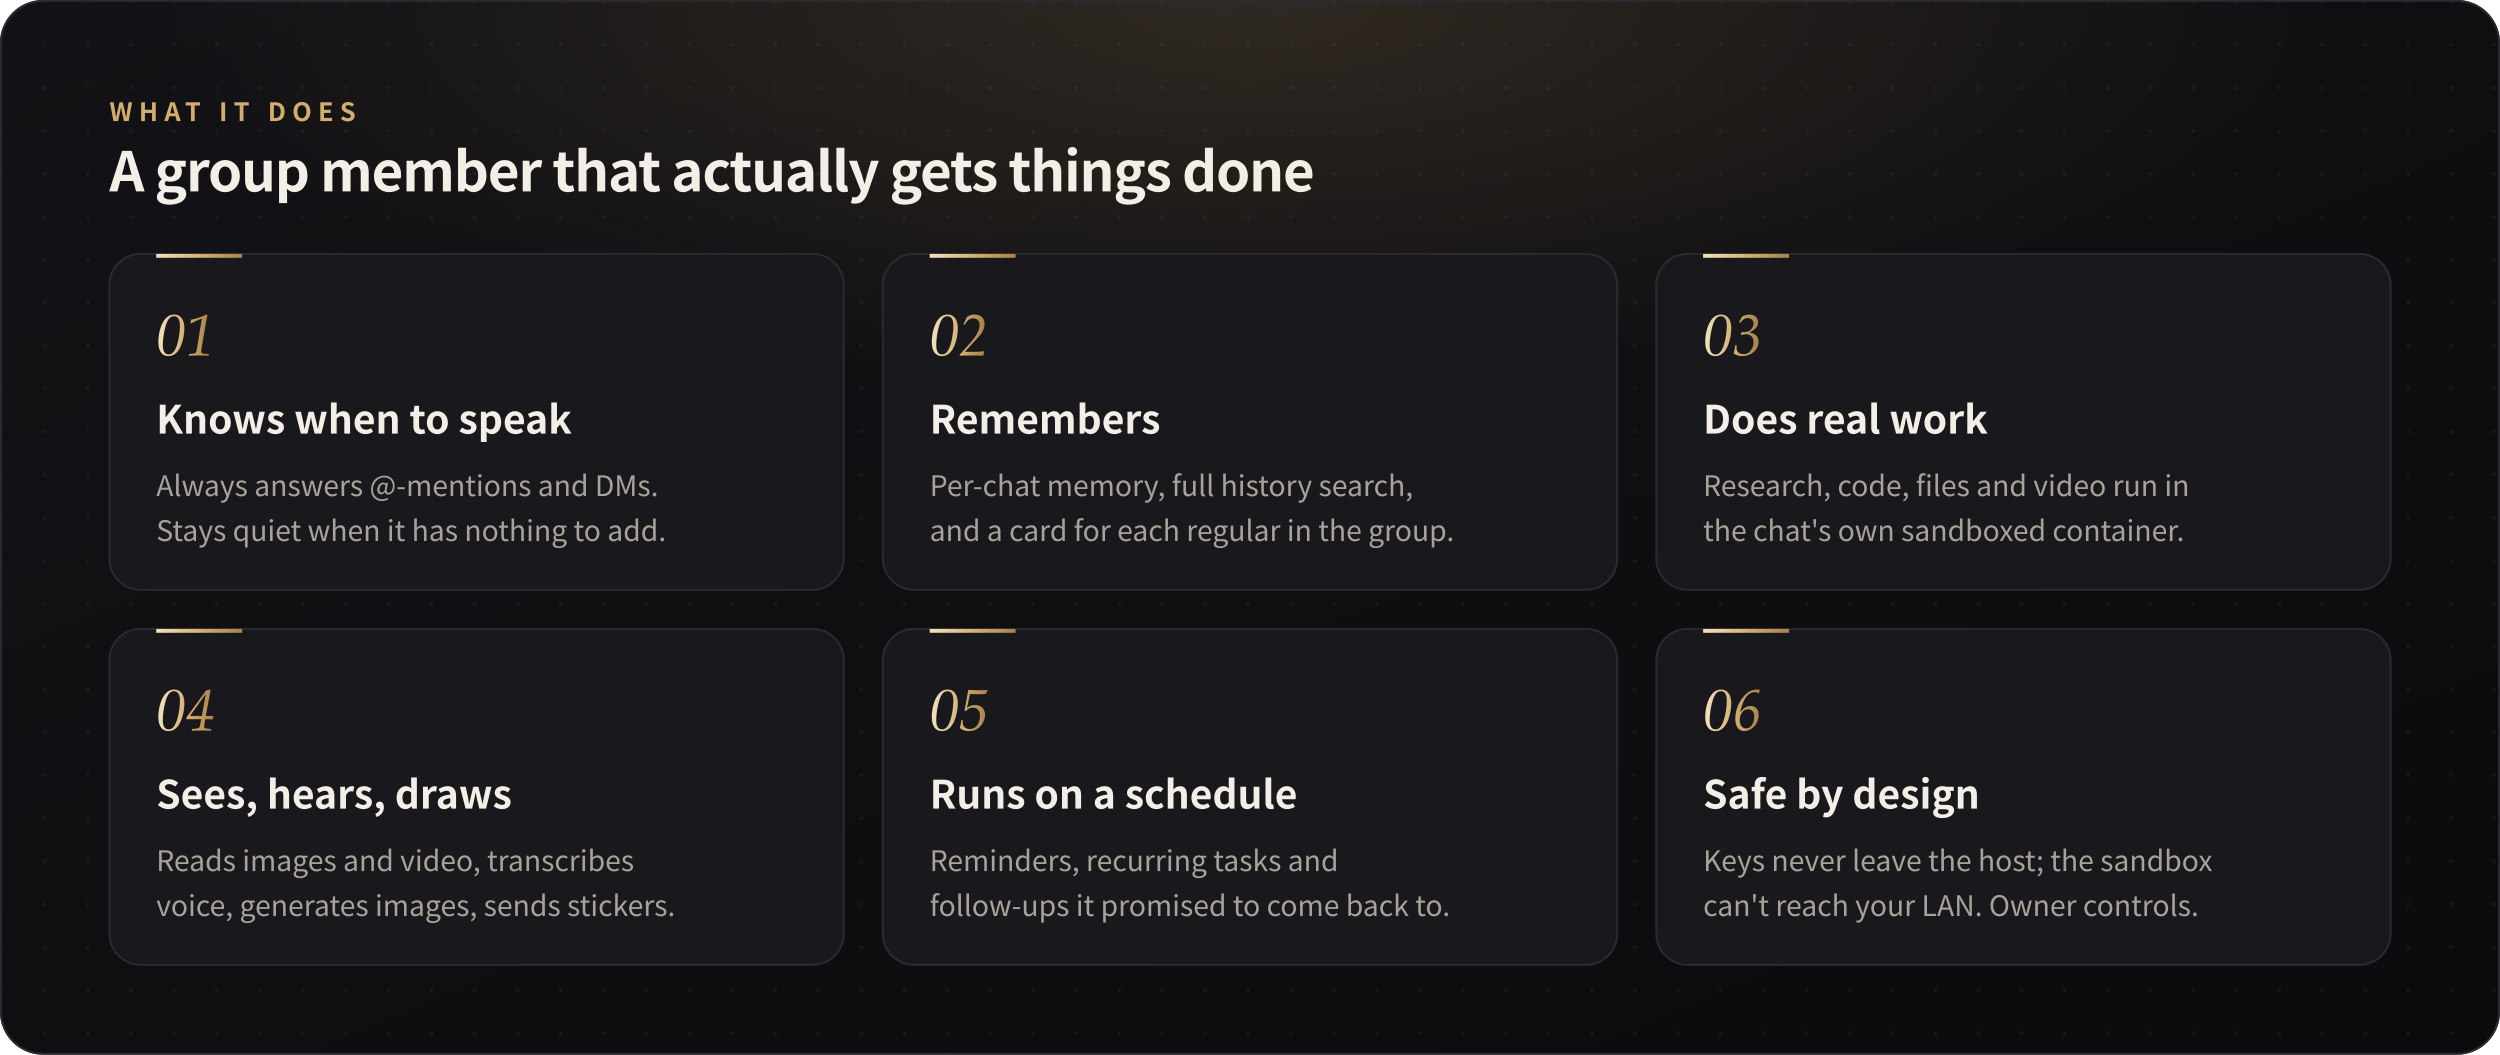
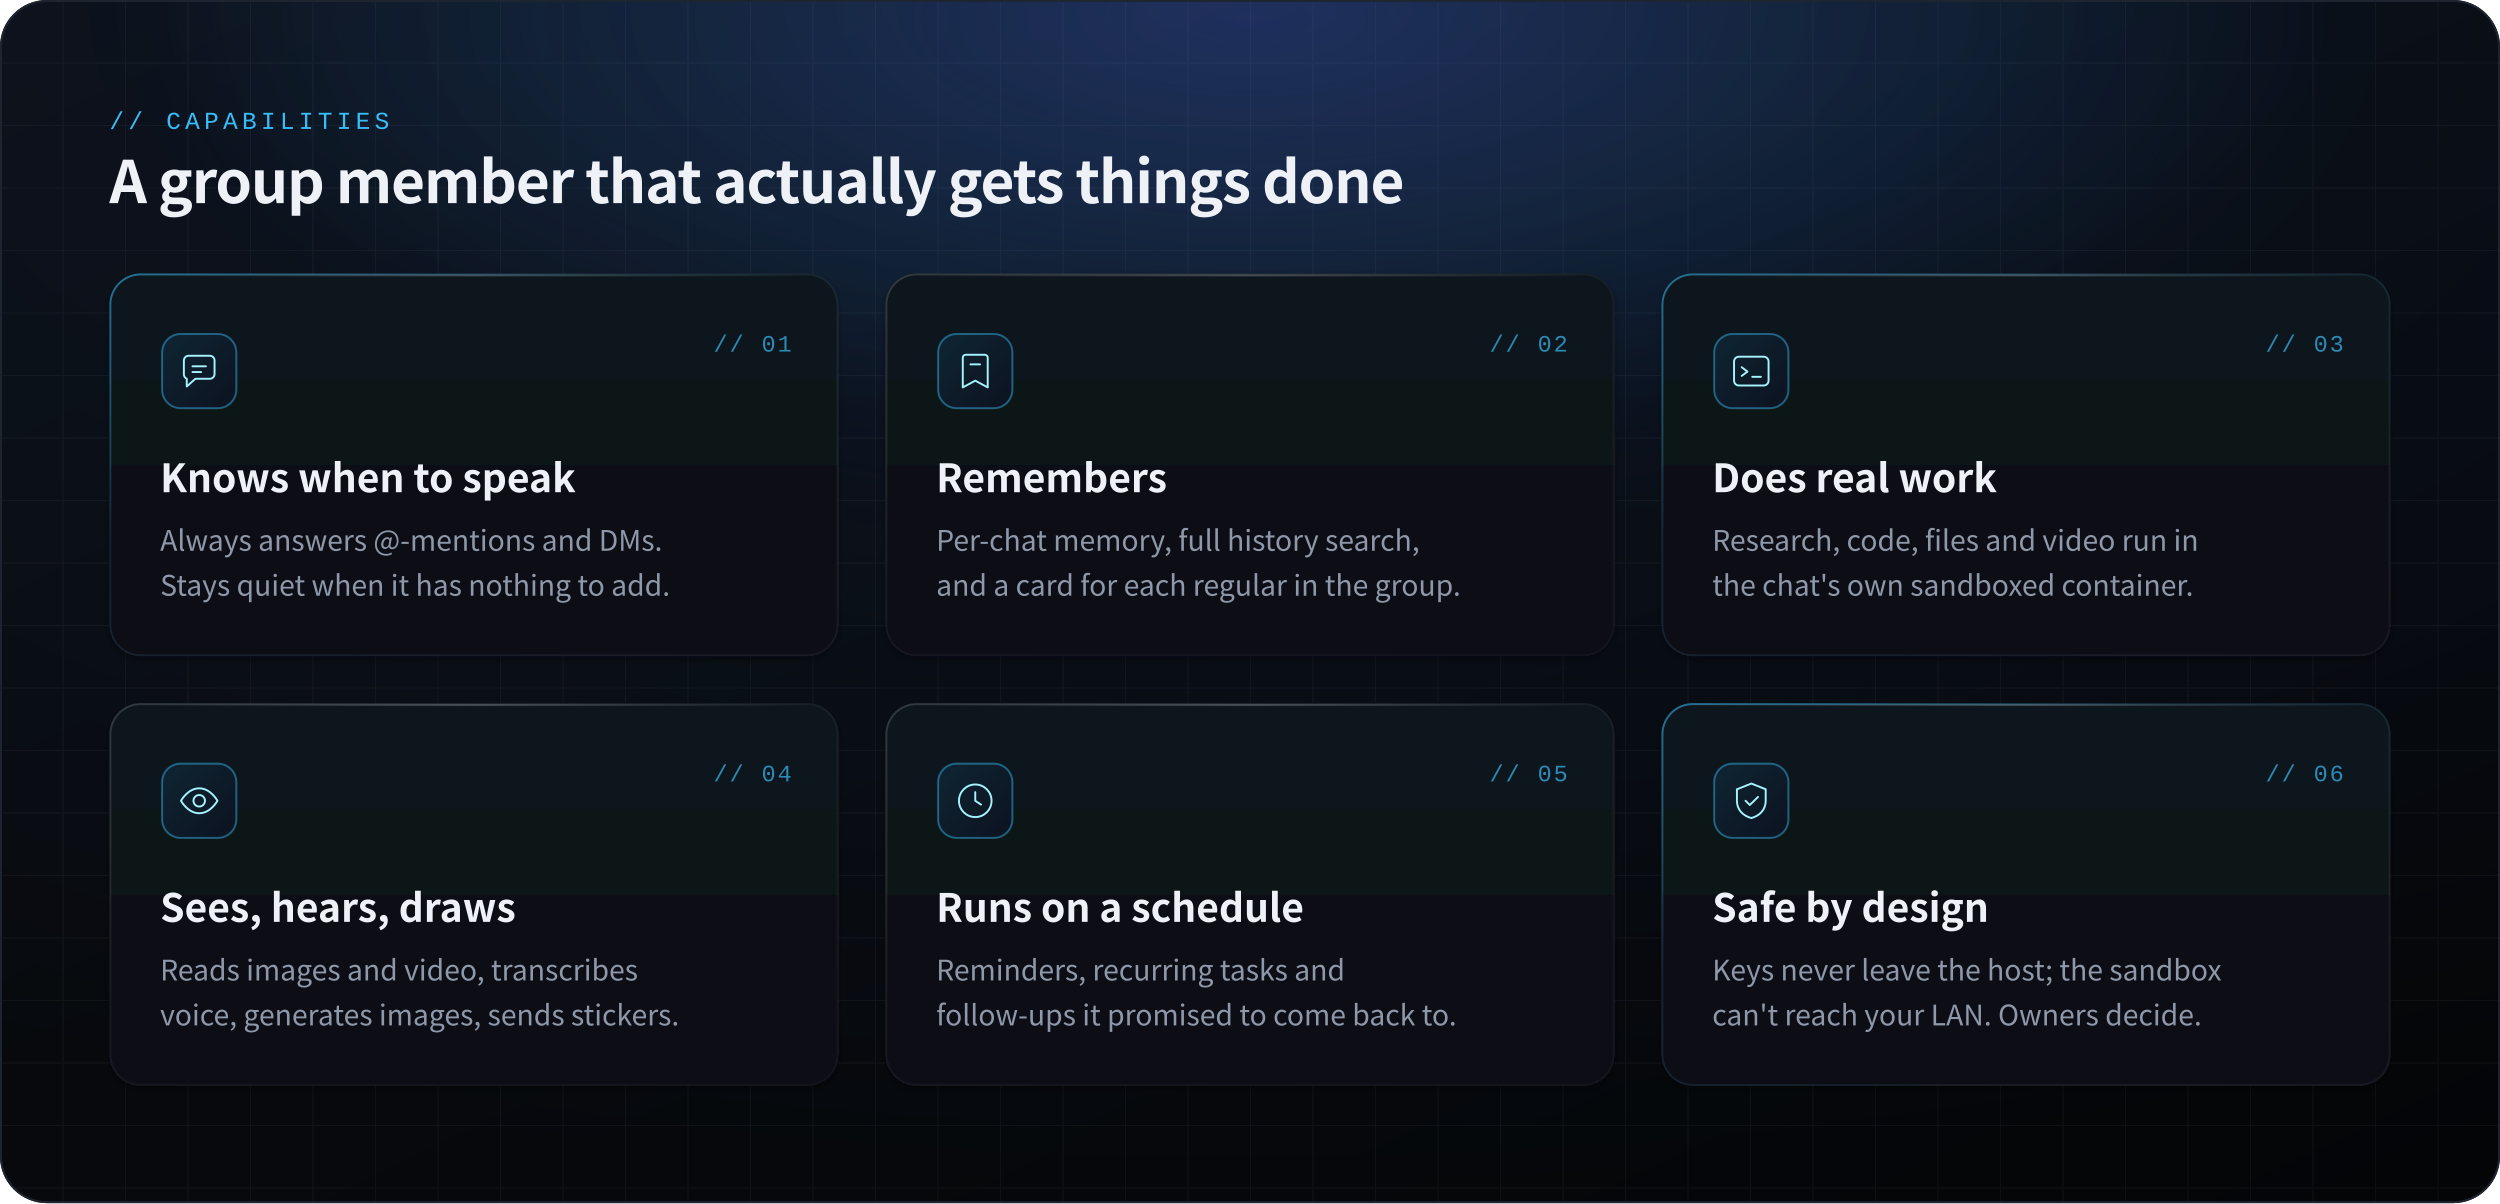
- <svg xmlns="http://www.w3.org/2000/svg" width="1280" height="540" viewBox="0 0 1280 540" role="img" aria-labelledby="t d">
+ <svg xmlns="http://www.w3.org/2000/svg" width="1280" height="616" viewBox="0 0 1280 616" role="img" aria-labelledby="t d">
  <defs>
    <linearGradient id="bg" x1="0" y1="0" x2="1" y2="1">
-       <stop stop-color="#131216" />
-       <stop offset="1" stop-color="#0B0B0D" />
+       <stop stop-color="#0A0D12" />
+       <stop offset="1" stop-color="#040507" />
    </linearGradient>
-     <linearGradient id="gold" x1="0" y1="0" x2="1" y2="0">
-       <stop stop-color="#F3E2BC" />
-       <stop offset=".55" stop-color="#D2AE6D" />
-       <stop offset="1" stop-color="#A9824A" />
+     <linearGradient id="gold" x1="0" y1="0" x2="1" y2="1">
+       <stop stop-color="#A5F3FC" />
+       <stop offset=".55" stop-color="#38BDF8" />
+       <stop offset="1" stop-color="#6366F1" />
+     </linearGradient>
+     <linearGradient id="goldv" x1="0" y1="0" x2="0" y2="1">
+       <stop stop-color="#A5F3FC" />
+       <stop offset="1" stop-color="#38BDF8" />
+     </linearGradient>
+     <linearGradient id="face" x1="0" y1="0" x2="0" y2="1">
+       <stop stop-color="#11151C" />
+       <stop offset="1" stop-color="#0B0E13" />
+     </linearGradient>
+     <linearGradient id="edge" x1="0" y1="0" x2="1" y2="1">
+       <stop stop-color="#38BDF8" stop-opacity=".55" />
+       <stop offset=".35" stop-color="#38BDF8" stop-opacity=".12" />
+       <stop offset="1" stop-color="#EEF2F7" stop-opacity=".05" />
+     </linearGradient>
+     <linearGradient id="edgeq" x1="0" y1="0" x2="1" y2="1">
+       <stop stop-color="#EEF2F7" stop-opacity=".16" />
+       <stop offset=".4" stop-color="#EEF2F7" stop-opacity=".05" />
+       <stop offset="1" stop-color="#EEF2F7" stop-opacity=".03" />
+     </linearGradient>
+     <linearGradient id="sheen" x1="0" y1="0" x2="1" y2="0">
+       <stop stop-color="#EEF2F7" stop-opacity="0" />
+       <stop offset=".5" stop-color="#EEF2F7" stop-opacity=".22" />
+       <stop offset="1" stop-color="#EEF2F7" stop-opacity="0" />
    </linearGradient>
    <linearGradient id="hair" x1="0" y1="0" x2="1" y2="0">
-       <stop stop-color="#D2AE6D" stop-opacity="0" />
-       <stop offset=".5" stop-color="#D2AE6D" stop-opacity=".55" />
-       <stop offset="1" stop-color="#D2AE6D" stop-opacity="0" />
+       <stop stop-color="#38BDF8" stop-opacity="0" />
+       <stop offset=".5" stop-color="#38BDF8" stop-opacity=".5" />
+       <stop offset="1" stop-color="#38BDF8" stop-opacity="0" />
    </linearGradient>
    <radialGradient id="glow" cx=".5" cy=".5" r=".5">
-       <stop stop-color="#D2AE6D" stop-opacity=".16" />
-       <stop offset="1" stop-color="#D2AE6D" stop-opacity="0" />
+       <stop stop-color="#6366F1" stop-opacity=".16" />
+       <stop offset="1" stop-color="#38BDF8" stop-opacity="0" />
    </radialGradient>
    <radialGradient id="jglow" cx=".5" cy=".5" r=".5">
-       <stop stop-color="#8CC2AE" stop-opacity=".10" />
-       <stop offset="1" stop-color="#8CC2AE" stop-opacity="0" />
+       <stop stop-color="#34D399" stop-opacity=".10" />
+       <stop offset="1" stop-color="#34D399" stop-opacity="0" />
    </radialGradient>
-     <pattern id="dots" width="22" height="22" patternUnits="userSpaceOnUse">
-       <circle cx="1" cy="1" r="1" fill="#F4EFE6" fill-opacity=".045" />
+     <linearGradient id="iconbg" x1="0" y1="0" x2="1" y2="1">
+       <stop stop-color="#0E2533" />
+       <stop offset="1" stop-color="#0D1220" />
+     </linearGradient>
+     <pattern id="dots" width="32" height="32" patternUnits="userSpaceOnUse">
+       <path d="M32 0H0V32" fill="none" stroke="#EEF2F7" stroke-opacity=".045" />
    </pattern>
-     <clipPath id="card">
-       <rect width="1280" height="540" rx="22" />
+     <linearGradient id="silver" x1="0" y1="0" x2="0" y2="1">
+       <stop stop-color="#FFFFFF" />
+       <stop offset="1" stop-color="#8B95A5" />
+     </linearGradient>
+     <linearGradient id="beam" x1="0" y1="0" x2="1" y2="0">
+       <stop stop-color="#A5F3FC" stop-opacity="0" />
+       <stop offset=".5" stop-color="#A5F3FC" />
+       <stop offset="1" stop-color="#6366F1" stop-opacity="0" />
+     </linearGradient>
+     <radialGradient id="spot" cx=".5" cy="0" r="1">
+       <stop stop-color="#3B82F6" stop-opacity=".22" />
+       <stop offset=".45" stop-color="#3B82F6" stop-opacity=".05" />
+       <stop offset="1" stop-color="#3B82F6" stop-opacity="0" />
+     </radialGradient>
+     <linearGradient id="floorfade" x1="0" y1="0" x2="0" y2="1">
+       <stop stop-color="#fff" stop-opacity="0" />
+       <stop offset="1" stop-color="#fff" stop-opacity=".9" />
+     </linearGradient>
+     <mask id="floormask">
+       <rect width="100%" height="100%" fill="url(#floorfade)" />
+     </mask>
+     <filter id="neon" filterUnits="userSpaceOnUse" x="-200" y="-200" width="2000" height="1200">
+       <feGaussianBlur stdDeviation="3.5" result="b" />
+       <feMerge>
+         <feMergeNode in="b" />
+         <feMergeNode in="SourceGraphic" />
+       </feMerge>
+     </filter>
+     <filter id="lift" x="-30%" y="-30%" width="160%" height="190%">
+       <feDropShadow dx="0" dy="18" stdDeviation="18" flood-color="#000" flood-opacity=".6" />
+       <feDropShadow dx="0" dy="2" stdDeviation="2" flood-color="#000" flood-opacity=".35" />
+     </filter>
+     <filter id="soft" x="-30%" y="-30%" width="160%" height="190%">
+       <feDropShadow dx="0" dy="10" stdDeviation="12" flood-color="#000" flood-opacity=".5" />
+     </filter>
+     <marker id="ah" viewBox="0 0 10 10" refX="8" refY="5" markerWidth="7" markerHeight="7" orient="auto-start-reverse">
+       <path d="M0 0 L10 5 L0 10 z" fill="#38BDF8" />
+     </marker>
+     <clipPath id="frame">
+       <rect width="1280" height="616" rx="24" />
    </clipPath>
  </defs>
-   <g clip-path="url(#card)">
-     <rect width="1280" height="540" fill="url(#bg)" />
-     <rect width="1280" height="540" fill="url(#dots)" />
-     <ellipse cx="640" cy="0" rx="560" ry="200" fill="url(#glow)" />
-     <text x="56" y="62" font-family="-apple-system, BlinkMacSystemFont, 'Segoe UI', 'Helvetica Neue', 'PingFang SC', 'Hiragino Sans GB', 'Microsoft YaHei', 'Noto Sans CJK SC', Arial, sans-serif" font-size="13" fill="#D2AE6D" font-weight="600" letter-spacing="3.2">WHAT IT DOES</text>
-     <text x="56" y="98" font-family="-apple-system, BlinkMacSystemFont, 'Segoe UI', 'Helvetica Neue', 'PingFang SC', 'Hiragino Sans GB', 'Microsoft YaHei', 'Noto Sans CJK SC', Arial, sans-serif" font-size="28" fill="#F4EFE6" font-weight="600" letter-spacing="-0.6">A group member that actually gets things done</text>
-     <rect x="56.0" y="130" width="376.0" height="172" rx="16" fill="#19181D" stroke="#2C2A31" />
-     <rect x="80.0" y="130" width="44" height="2" fill="url(#gold)" />
-     <text x="80.0" y="182" font-family="'Iowan Old Style', 'Palatino Linotype', Palatino, Georgia, 'Songti SC', 'Noto Serif CJK SC', serif" font-size="30" fill="url(#gold)" font-weight="500" font-style="italic">01</text>
-     <text x="80.0" y="222" font-family="-apple-system, BlinkMacSystemFont, 'Segoe UI', 'Helvetica Neue', 'PingFang SC', 'Hiragino Sans GB', 'Microsoft YaHei', 'Noto Sans CJK SC', Arial, sans-serif" font-size="20" fill="#F4EFE6" font-weight="600">Knows when to speak</text>
-     <text x="80.0" y="254" font-family="-apple-system, BlinkMacSystemFont, 'Segoe UI', 'Helvetica Neue', 'PingFang SC', 'Hiragino Sans GB', 'Microsoft YaHei', 'Noto Sans CJK SC', Arial, sans-serif" font-size="14.5" fill="#A8A299">Always answers @-mentions and DMs.</text>
-     <text x="80.0" y="277" font-family="-apple-system, BlinkMacSystemFont, 'Segoe UI', 'Helvetica Neue', 'PingFang SC', 'Hiragino Sans GB', 'Microsoft YaHei', 'Noto Sans CJK SC', Arial, sans-serif" font-size="14.5" fill="#A8A299">Stays quiet when it has nothing to add.</text>
-     <rect x="452.0" y="130" width="376.0" height="172" rx="16" fill="#19181D" stroke="#2C2A31" />
-     <rect x="476.0" y="130" width="44" height="2" fill="url(#gold)" />
-     <text x="476.0" y="182" font-family="'Iowan Old Style', 'Palatino Linotype', Palatino, Georgia, 'Songti SC', 'Noto Serif CJK SC', serif" font-size="30" fill="url(#gold)" font-weight="500" font-style="italic">02</text>
-     <text x="476.0" y="222" font-family="-apple-system, BlinkMacSystemFont, 'Segoe UI', 'Helvetica Neue', 'PingFang SC', 'Hiragino Sans GB', 'Microsoft YaHei', 'Noto Sans CJK SC', Arial, sans-serif" font-size="20" fill="#F4EFE6" font-weight="600">Remembers</text>
-     <text x="476.0" y="254" font-family="-apple-system, BlinkMacSystemFont, 'Segoe UI', 'Helvetica Neue', 'PingFang SC', 'Hiragino Sans GB', 'Microsoft YaHei', 'Noto Sans CJK SC', Arial, sans-serif" font-size="14.5" fill="#A8A299">Per-chat memory, full history search,</text>
-     <text x="476.0" y="277" font-family="-apple-system, BlinkMacSystemFont, 'Segoe UI', 'Helvetica Neue', 'PingFang SC', 'Hiragino Sans GB', 'Microsoft YaHei', 'Noto Sans CJK SC', Arial, sans-serif" font-size="14.5" fill="#A8A299">and a card for each regular in the group.</text>
-     <rect x="848.0" y="130" width="376.0" height="172" rx="16" fill="#19181D" stroke="#2C2A31" />
-     <rect x="872.0" y="130" width="44" height="2" fill="url(#gold)" />
-     <text x="872.0" y="182" font-family="'Iowan Old Style', 'Palatino Linotype', Palatino, Georgia, 'Songti SC', 'Noto Serif CJK SC', serif" font-size="30" fill="url(#gold)" font-weight="500" font-style="italic">03</text>
-     <text x="872.0" y="222" font-family="-apple-system, BlinkMacSystemFont, 'Segoe UI', 'Helvetica Neue', 'PingFang SC', 'Hiragino Sans GB', 'Microsoft YaHei', 'Noto Sans CJK SC', Arial, sans-serif" font-size="20" fill="#F4EFE6" font-weight="600">Does real work</text>
-     <text x="872.0" y="254" font-family="-apple-system, BlinkMacSystemFont, 'Segoe UI', 'Helvetica Neue', 'PingFang SC', 'Hiragino Sans GB', 'Microsoft YaHei', 'Noto Sans CJK SC', Arial, sans-serif" font-size="14.5" fill="#A8A299">Research, code, files and video run in</text>
-     <text x="872.0" y="277" font-family="-apple-system, BlinkMacSystemFont, 'Segoe UI', 'Helvetica Neue', 'PingFang SC', 'Hiragino Sans GB', 'Microsoft YaHei', 'Noto Sans CJK SC', Arial, sans-serif" font-size="14.5" fill="#A8A299">the chat's own sandboxed container.</text>
-     <rect x="56.0" y="322" width="376.0" height="172" rx="16" fill="#19181D" stroke="#2C2A31" />
-     <rect x="80.0" y="322" width="44" height="2" fill="url(#gold)" />
-     <text x="80.0" y="374" font-family="'Iowan Old Style', 'Palatino Linotype', Palatino, Georgia, 'Songti SC', 'Noto Serif CJK SC', serif" font-size="30" fill="url(#gold)" font-weight="500" font-style="italic">04</text>
-     <text x="80.0" y="414" font-family="-apple-system, BlinkMacSystemFont, 'Segoe UI', 'Helvetica Neue', 'PingFang SC', 'Hiragino Sans GB', 'Microsoft YaHei', 'Noto Sans CJK SC', Arial, sans-serif" font-size="20" fill="#F4EFE6" font-weight="600">Sees, hears, draws</text>
-     <text x="80.0" y="446" font-family="-apple-system, BlinkMacSystemFont, 'Segoe UI', 'Helvetica Neue', 'PingFang SC', 'Hiragino Sans GB', 'Microsoft YaHei', 'Noto Sans CJK SC', Arial, sans-serif" font-size="14.5" fill="#A8A299">Reads images and video, transcribes</text>
-     <text x="80.0" y="469" font-family="-apple-system, BlinkMacSystemFont, 'Segoe UI', 'Helvetica Neue', 'PingFang SC', 'Hiragino Sans GB', 'Microsoft YaHei', 'Noto Sans CJK SC', Arial, sans-serif" font-size="14.5" fill="#A8A299">voice, generates images, sends stickers.</text>
-     <rect x="452.0" y="322" width="376.0" height="172" rx="16" fill="#19181D" stroke="#2C2A31" />
-     <rect x="476.0" y="322" width="44" height="2" fill="url(#gold)" />
-     <text x="476.0" y="374" font-family="'Iowan Old Style', 'Palatino Linotype', Palatino, Georgia, 'Songti SC', 'Noto Serif CJK SC', serif" font-size="30" fill="url(#gold)" font-weight="500" font-style="italic">05</text>
-     <text x="476.0" y="414" font-family="-apple-system, BlinkMacSystemFont, 'Segoe UI', 'Helvetica Neue', 'PingFang SC', 'Hiragino Sans GB', 'Microsoft YaHei', 'Noto Sans CJK SC', Arial, sans-serif" font-size="20" fill="#F4EFE6" font-weight="600">Runs on a schedule</text>
-     <text x="476.0" y="446" font-family="-apple-system, BlinkMacSystemFont, 'Segoe UI', 'Helvetica Neue', 'PingFang SC', 'Hiragino Sans GB', 'Microsoft YaHei', 'Noto Sans CJK SC', Arial, sans-serif" font-size="14.5" fill="#A8A299">Reminders, recurring tasks and</text>
-     <text x="476.0" y="469" font-family="-apple-system, BlinkMacSystemFont, 'Segoe UI', 'Helvetica Neue', 'PingFang SC', 'Hiragino Sans GB', 'Microsoft YaHei', 'Noto Sans CJK SC', Arial, sans-serif" font-size="14.5" fill="#A8A299">follow-ups it promised to come back to.</text>
-     <rect x="848.0" y="322" width="376.0" height="172" rx="16" fill="#19181D" stroke="#2C2A31" />
-     <rect x="872.0" y="322" width="44" height="2" fill="url(#gold)" />
-     <text x="872.0" y="374" font-family="'Iowan Old Style', 'Palatino Linotype', Palatino, Georgia, 'Songti SC', 'Noto Serif CJK SC', serif" font-size="30" fill="url(#gold)" font-weight="500" font-style="italic">06</text>
-     <text x="872.0" y="414" font-family="-apple-system, BlinkMacSystemFont, 'Segoe UI', 'Helvetica Neue', 'PingFang SC', 'Hiragino Sans GB', 'Microsoft YaHei', 'Noto Sans CJK SC', Arial, sans-serif" font-size="20" fill="#F4EFE6" font-weight="600">Safe by design</text>
-     <text x="872.0" y="446" font-family="-apple-system, BlinkMacSystemFont, 'Segoe UI', 'Helvetica Neue', 'PingFang SC', 'Hiragino Sans GB', 'Microsoft YaHei', 'Noto Sans CJK SC', Arial, sans-serif" font-size="14.5" fill="#A8A299">Keys never leave the host; the sandbox</text>
-     <text x="872.0" y="469" font-family="-apple-system, BlinkMacSystemFont, 'Segoe UI', 'Helvetica Neue', 'PingFang SC', 'Hiragino Sans GB', 'Microsoft YaHei', 'Noto Sans CJK SC', Arial, sans-serif" font-size="14.5" fill="#A8A299">can't reach your LAN. Owner controls.</text>
+   <g clip-path="url(#frame)">
+     <rect width="1280" height="616" fill="url(#bg)" />
+     <rect width="1280" height="616" fill="url(#dots)" />
+     <rect width="1280" height="616" fill="url(#spot)" />
+     <ellipse cx="640" cy="10" rx="560" ry="210" fill="url(#glow)" />
+     <text x="56" y="66" font-family="'SF Mono', SFMono-Regular, Menlo, Consolas, 'Liberation Mono', monospace" font-size="12.5" fill="#38BDF8" font-weight="500" letter-spacing="2.2">// CAPABILITIES</text>
+     <text x="56" y="104" font-family="-apple-system, BlinkMacSystemFont, 'Segoe UI', 'Helvetica Neue', 'PingFang SC', 'Hiragino Sans GB', 'Microsoft YaHei', 'Noto Sans CJK SC', Arial, sans-serif" font-size="30" fill="#EEF2F7" font-weight="600" letter-spacing="-0.6">A group member that actually gets things done</text>
+     <g filter="url(#lift)">
+       <rect x="56.0" y="140" width="373.333" height="196" rx="16" fill="url(#face)" />
+     </g>
+     <rect x="56.5" y="140.5" width="372.333" height="195" rx="15.5" fill="none" stroke="url(#edge)" />
+     <rect x="72.0" y="140.5" width="341.333" height="1" fill="url(#sheen)" />
+     <rect x="83.0" y="171" width="38" height="38" rx="9.5" fill="url(#iconbg)" stroke="#38BDF8" stroke-opacity=".45" />
+     <g transform="translate(90.22 178.22) scale(0.9817)" fill="none" stroke="#A5F3FC" stroke-width="1.01" stroke-linecap="round" stroke-linejoin="round">
+       <path d="M4 6.5A2.5 2.5 0 0 1 6.5 4h11A2.5 2.5 0 0 1 20 6.5v7a2.5 2.5 0 0 1-2.5 2.5H10l-4.5 4v-4h0A2.5 2.5 0 0 1 4 13.5z" />
+       <path d="M8.5 9.5h7M8.5 12.5h4.5" />
+     </g>
+     <text x="405.333" y="180" font-family="'SF Mono', SFMono-Regular, Menlo, Consolas, 'Liberation Mono', monospace" font-size="12" fill="#38BDF8" font-weight="500" text-anchor="end" letter-spacing="1" fill-opacity="0.7">// 01</text>
+     <text x="82" y="252" font-family="-apple-system, BlinkMacSystemFont, 'Segoe UI', 'Helvetica Neue', 'PingFang SC', 'Hiragino Sans GB', 'Microsoft YaHei', 'Noto Sans CJK SC', Arial, sans-serif" font-size="20" fill="#EEF2F7" font-weight="600">Knows when to speak</text>
+     <text x="82" y="282" font-family="-apple-system, BlinkMacSystemFont, 'Segoe UI', 'Helvetica Neue', 'PingFang SC', 'Hiragino Sans GB', 'Microsoft YaHei', 'Noto Sans CJK SC', Arial, sans-serif" font-size="14.5" fill="#8E98A8">Always answers @-mentions and DMs.</text>
+     <text x="82" y="305" font-family="-apple-system, BlinkMacSystemFont, 'Segoe UI', 'Helvetica Neue', 'PingFang SC', 'Hiragino Sans GB', 'Microsoft YaHei', 'Noto Sans CJK SC', Arial, sans-serif" font-size="14.5" fill="#8E98A8">Stays quiet when it has nothing to add.</text>
+     <g filter="url(#lift)">
+       <rect x="453.333" y="140" width="373.333" height="196" rx="16" fill="url(#face)" />
+     </g>
+     <rect x="453.833" y="140.5" width="372.333" height="195" rx="15.5" fill="none" stroke="url(#edgeq)" />
+     <rect x="469.333" y="140.5" width="341.333" height="1" fill="url(#sheen)" />
+     <rect x="480.333" y="171" width="38" height="38" rx="9.5" fill="url(#iconbg)" stroke="#38BDF8" stroke-opacity=".45" />
+     <g transform="translate(487.55 178.22) scale(0.9817)" fill="none" stroke="#A5F3FC" stroke-width="1.01" stroke-linecap="round" stroke-linejoin="round">
+       <path d="M7 3.5h10A1.5 1.5 0 0 1 18.5 5v15.5L12 17l-6.5 3.5V5A1.5 1.5 0 0 1 7 3.5z" />
+       <path d="M9.5 8.5h5" />
+     </g>
+     <text x="802.667" y="180" font-family="'SF Mono', SFMono-Regular, Menlo, Consolas, 'Liberation Mono', monospace" font-size="12" fill="#38BDF8" font-weight="500" text-anchor="end" letter-spacing="1" fill-opacity="0.7">// 02</text>
+     <text x="479.333" y="252" font-family="-apple-system, BlinkMacSystemFont, 'Segoe UI', 'Helvetica Neue', 'PingFang SC', 'Hiragino Sans GB', 'Microsoft YaHei', 'Noto Sans CJK SC', Arial, sans-serif" font-size="20" fill="#EEF2F7" font-weight="600">Remembers</text>
+     <text x="479.333" y="282" font-family="-apple-system, BlinkMacSystemFont, 'Segoe UI', 'Helvetica Neue', 'PingFang SC', 'Hiragino Sans GB', 'Microsoft YaHei', 'Noto Sans CJK SC', Arial, sans-serif" font-size="14.5" fill="#8E98A8">Per-chat memory, full history search,</text>
+     <text x="479.333" y="305" font-family="-apple-system, BlinkMacSystemFont, 'Segoe UI', 'Helvetica Neue', 'PingFang SC', 'Hiragino Sans GB', 'Microsoft YaHei', 'Noto Sans CJK SC', Arial, sans-serif" font-size="14.5" fill="#8E98A8">and a card for each regular in the group.</text>
+     <g filter="url(#lift)">
+       <rect x="850.667" y="140" width="373.333" height="196" rx="16" fill="url(#face)" />
+     </g>
+     <rect x="851.167" y="140.5" width="372.333" height="195" rx="15.5" fill="none" stroke="url(#edge)" />
+     <rect x="866.667" y="140.5" width="341.333" height="1" fill="url(#sheen)" />
+     <rect x="877.667" y="171" width="38" height="38" rx="9.5" fill="url(#iconbg)" stroke="#38BDF8" stroke-opacity=".45" />
+     <g transform="translate(884.89 178.22) scale(0.9817)" fill="none" stroke="#A5F3FC" stroke-width="1.01" stroke-linecap="round" stroke-linejoin="round">
+       <rect x="3" y="4.5" width="18" height="15" rx="2.5" />
+       <path d="M7 10l3 2.25L7 14.5M12.5 15h4.5" />
+     </g>
+     <text x="1200" y="180" font-family="'SF Mono', SFMono-Regular, Menlo, Consolas, 'Liberation Mono', monospace" font-size="12" fill="#38BDF8" font-weight="500" text-anchor="end" letter-spacing="1" fill-opacity="0.7">// 03</text>
+     <text x="876.667" y="252" font-family="-apple-system, BlinkMacSystemFont, 'Segoe UI', 'Helvetica Neue', 'PingFang SC', 'Hiragino Sans GB', 'Microsoft YaHei', 'Noto Sans CJK SC', Arial, sans-serif" font-size="20" fill="#EEF2F7" font-weight="600">Does real work</text>
+     <text x="876.667" y="282" font-family="-apple-system, BlinkMacSystemFont, 'Segoe UI', 'Helvetica Neue', 'PingFang SC', 'Hiragino Sans GB', 'Microsoft YaHei', 'Noto Sans CJK SC', Arial, sans-serif" font-size="14.5" fill="#8E98A8">Research, code, files and video run in</text>
+     <text x="876.667" y="305" font-family="-apple-system, BlinkMacSystemFont, 'Segoe UI', 'Helvetica Neue', 'PingFang SC', 'Hiragino Sans GB', 'Microsoft YaHei', 'Noto Sans CJK SC', Arial, sans-serif" font-size="14.5" fill="#8E98A8">the chat's own sandboxed container.</text>
+     <g filter="url(#lift)">
+       <rect x="56.0" y="360" width="373.333" height="196" rx="16" fill="url(#face)" />
+     </g>
+     <rect x="56.5" y="360.5" width="372.333" height="195" rx="15.5" fill="none" stroke="url(#edgeq)" />
+     <rect x="72.0" y="360.5" width="341.333" height="1" fill="url(#sheen)" />
+     <rect x="83.0" y="391" width="38" height="38" rx="9.5" fill="url(#iconbg)" stroke="#38BDF8" stroke-opacity=".45" />
+     <g transform="translate(90.22 398.22) scale(0.9817)" fill="none" stroke="#A5F3FC" stroke-width="1.01" stroke-linecap="round" stroke-linejoin="round">
+       <path d="M2.5 12S6 5.5 12 5.5 21.5 12 21.5 12 18 18.5 12 18.5 2.5 12 2.5 12z" />
+       <circle cx="12" cy="12" r="3" />
+     </g>
+     <text x="405.333" y="400" font-family="'SF Mono', SFMono-Regular, Menlo, Consolas, 'Liberation Mono', monospace" font-size="12" fill="#38BDF8" font-weight="500" text-anchor="end" letter-spacing="1" fill-opacity="0.7">// 04</text>
+     <text x="82" y="472" font-family="-apple-system, BlinkMacSystemFont, 'Segoe UI', 'Helvetica Neue', 'PingFang SC', 'Hiragino Sans GB', 'Microsoft YaHei', 'Noto Sans CJK SC', Arial, sans-serif" font-size="20" fill="#EEF2F7" font-weight="600">Sees, hears, draws</text>
+     <text x="82" y="502" font-family="-apple-system, BlinkMacSystemFont, 'Segoe UI', 'Helvetica Neue', 'PingFang SC', 'Hiragino Sans GB', 'Microsoft YaHei', 'Noto Sans CJK SC', Arial, sans-serif" font-size="14.5" fill="#8E98A8">Reads images and video, transcribes</text>
+     <text x="82" y="525" font-family="-apple-system, BlinkMacSystemFont, 'Segoe UI', 'Helvetica Neue', 'PingFang SC', 'Hiragino Sans GB', 'Microsoft YaHei', 'Noto Sans CJK SC', Arial, sans-serif" font-size="14.5" fill="#8E98A8">voice, generates images, sends stickers.</text>
+     <g filter="url(#lift)">
+       <rect x="453.333" y="360" width="373.333" height="196" rx="16" fill="url(#face)" />
+     </g>
+     <rect x="453.833" y="360.5" width="372.333" height="195" rx="15.5" fill="none" stroke="url(#edgeq)" />
+     <rect x="469.333" y="360.5" width="341.333" height="1" fill="url(#sheen)" />
+     <rect x="480.333" y="391" width="38" height="38" rx="9.5" fill="url(#iconbg)" stroke="#38BDF8" stroke-opacity=".45" />
+     <g transform="translate(487.55 398.22) scale(0.9817)" fill="none" stroke="#A5F3FC" stroke-width="1.01" stroke-linecap="round" stroke-linejoin="round">
+       <circle cx="12" cy="12" r="8.5" />
+       <path d="M12 7.5V12l3 2" />
+     </g>
+     <text x="802.667" y="400" font-family="'SF Mono', SFMono-Regular, Menlo, Consolas, 'Liberation Mono', monospace" font-size="12" fill="#38BDF8" font-weight="500" text-anchor="end" letter-spacing="1" fill-opacity="0.7">// 05</text>
+     <text x="479.333" y="472" font-family="-apple-system, BlinkMacSystemFont, 'Segoe UI', 'Helvetica Neue', 'PingFang SC', 'Hiragino Sans GB', 'Microsoft YaHei', 'Noto Sans CJK SC', Arial, sans-serif" font-size="20" fill="#EEF2F7" font-weight="600">Runs on a schedule</text>
+     <text x="479.333" y="502" font-family="-apple-system, BlinkMacSystemFont, 'Segoe UI', 'Helvetica Neue', 'PingFang SC', 'Hiragino Sans GB', 'Microsoft YaHei', 'Noto Sans CJK SC', Arial, sans-serif" font-size="14.5" fill="#8E98A8">Reminders, recurring tasks and</text>
+     <text x="479.333" y="525" font-family="-apple-system, BlinkMacSystemFont, 'Segoe UI', 'Helvetica Neue', 'PingFang SC', 'Hiragino Sans GB', 'Microsoft YaHei', 'Noto Sans CJK SC', Arial, sans-serif" font-size="14.5" fill="#8E98A8">follow-ups it promised to come back to.</text>
+     <g filter="url(#lift)">
+       <rect x="850.667" y="360" width="373.333" height="196" rx="16" fill="url(#face)" />
+     </g>
+     <rect x="851.167" y="360.5" width="372.333" height="195" rx="15.5" fill="none" stroke="url(#edge)" />
+     <rect x="866.667" y="360.5" width="341.333" height="1" fill="url(#sheen)" />
+     <rect x="877.667" y="391" width="38" height="38" rx="9.5" fill="url(#iconbg)" stroke="#38BDF8" stroke-opacity=".45" />
+     <g transform="translate(884.89 398.22) scale(0.9817)" fill="none" stroke="#A5F3FC" stroke-width="1.01" stroke-linecap="round" stroke-linejoin="round">
+       <path d="M12 3l7.5 3v6c0 4.8-3.3 7.9-7.5 9-4.2-1.1-7.5-4.2-7.5-9V6z" />
+       <path d="M9 12l2.2 2.2L15.5 10" />
+     </g>
+     <text x="1200" y="400" font-family="'SF Mono', SFMono-Regular, Menlo, Consolas, 'Liberation Mono', monospace" font-size="12" fill="#38BDF8" font-weight="500" text-anchor="end" letter-spacing="1" fill-opacity="0.7">// 06</text>
+     <text x="876.667" y="472" font-family="-apple-system, BlinkMacSystemFont, 'Segoe UI', 'Helvetica Neue', 'PingFang SC', 'Hiragino Sans GB', 'Microsoft YaHei', 'Noto Sans CJK SC', Arial, sans-serif" font-size="20" fill="#EEF2F7" font-weight="600">Safe by design</text>
+     <text x="876.667" y="502" font-family="-apple-system, BlinkMacSystemFont, 'Segoe UI', 'Helvetica Neue', 'PingFang SC', 'Hiragino Sans GB', 'Microsoft YaHei', 'Noto Sans CJK SC', Arial, sans-serif" font-size="14.5" fill="#8E98A8">Keys never leave the host; the sandbox</text>
+     <text x="876.667" y="525" font-family="-apple-system, BlinkMacSystemFont, 'Segoe UI', 'Helvetica Neue', 'PingFang SC', 'Hiragino Sans GB', 'Microsoft YaHei', 'Noto Sans CJK SC', Arial, sans-serif" font-size="14.5" fill="#8E98A8">can't reach your LAN. Owners decide.</text>
  </g>
-   <rect x=".5" y=".5" width="1279" height="539" rx="21.5" fill="none" stroke="#2C2A31" />
+   <rect x=".5" y=".5" width="1279" height="615" rx="23.5" fill="none" stroke="#1E2530" />
</svg>
